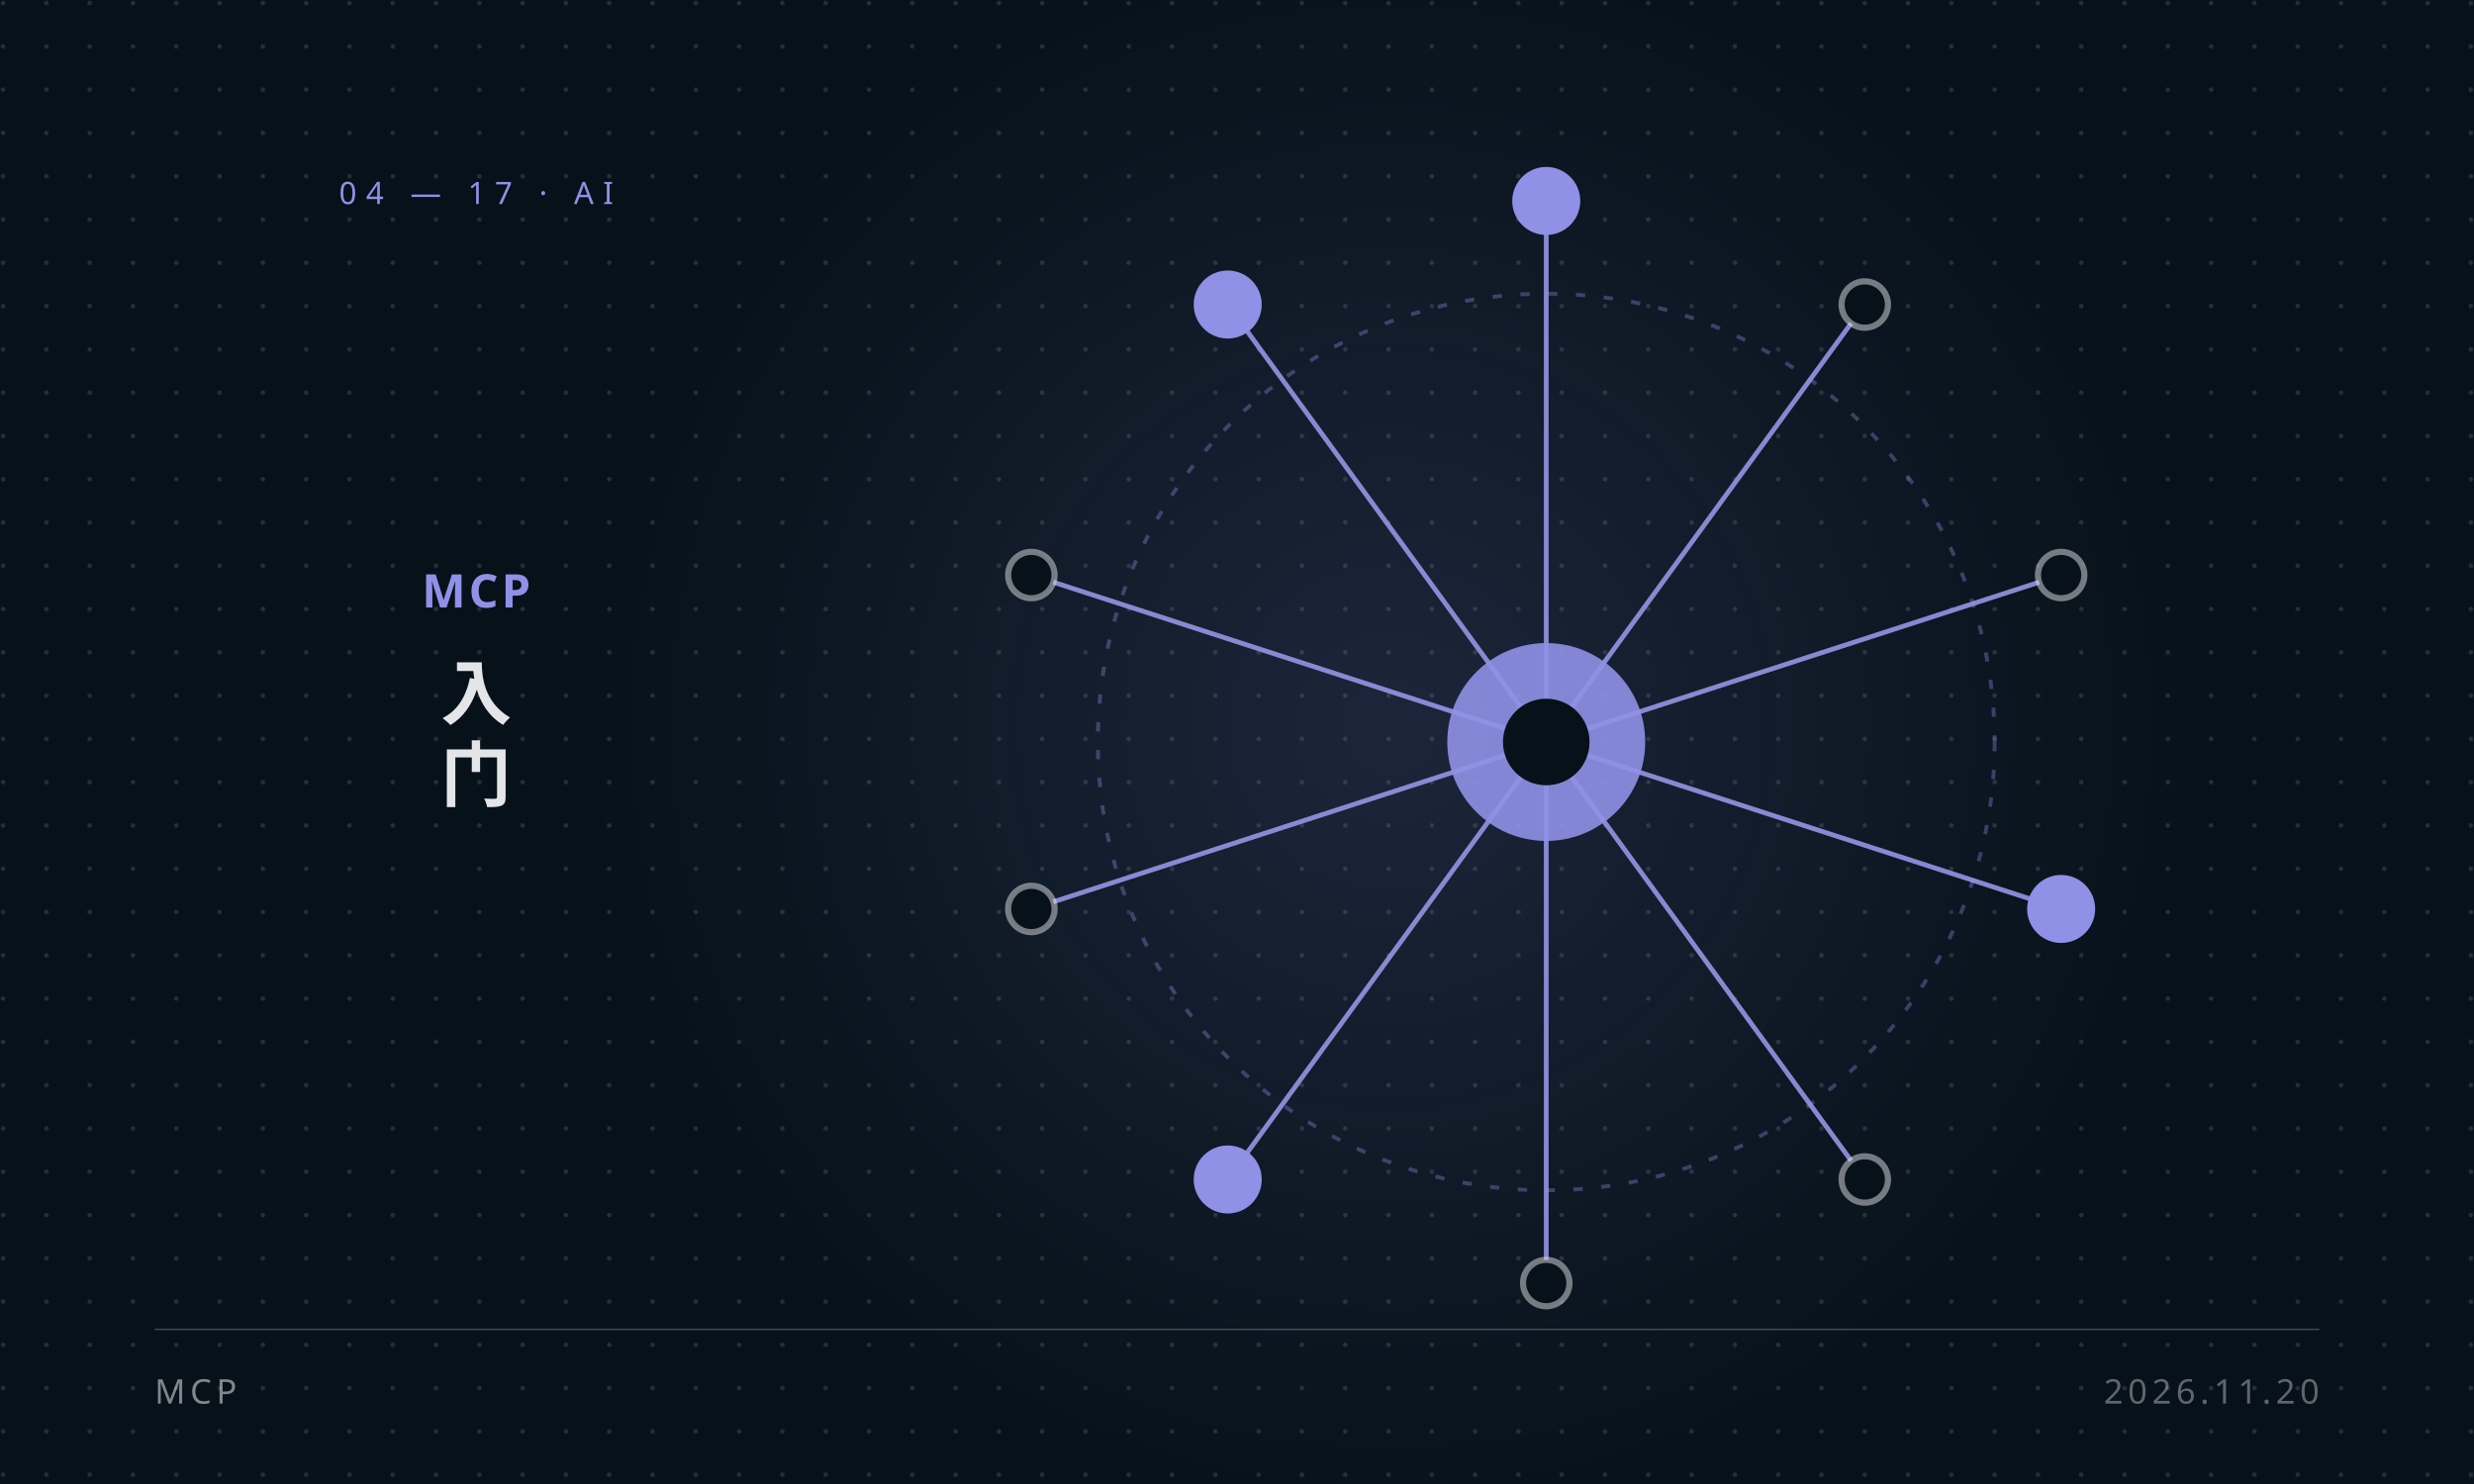
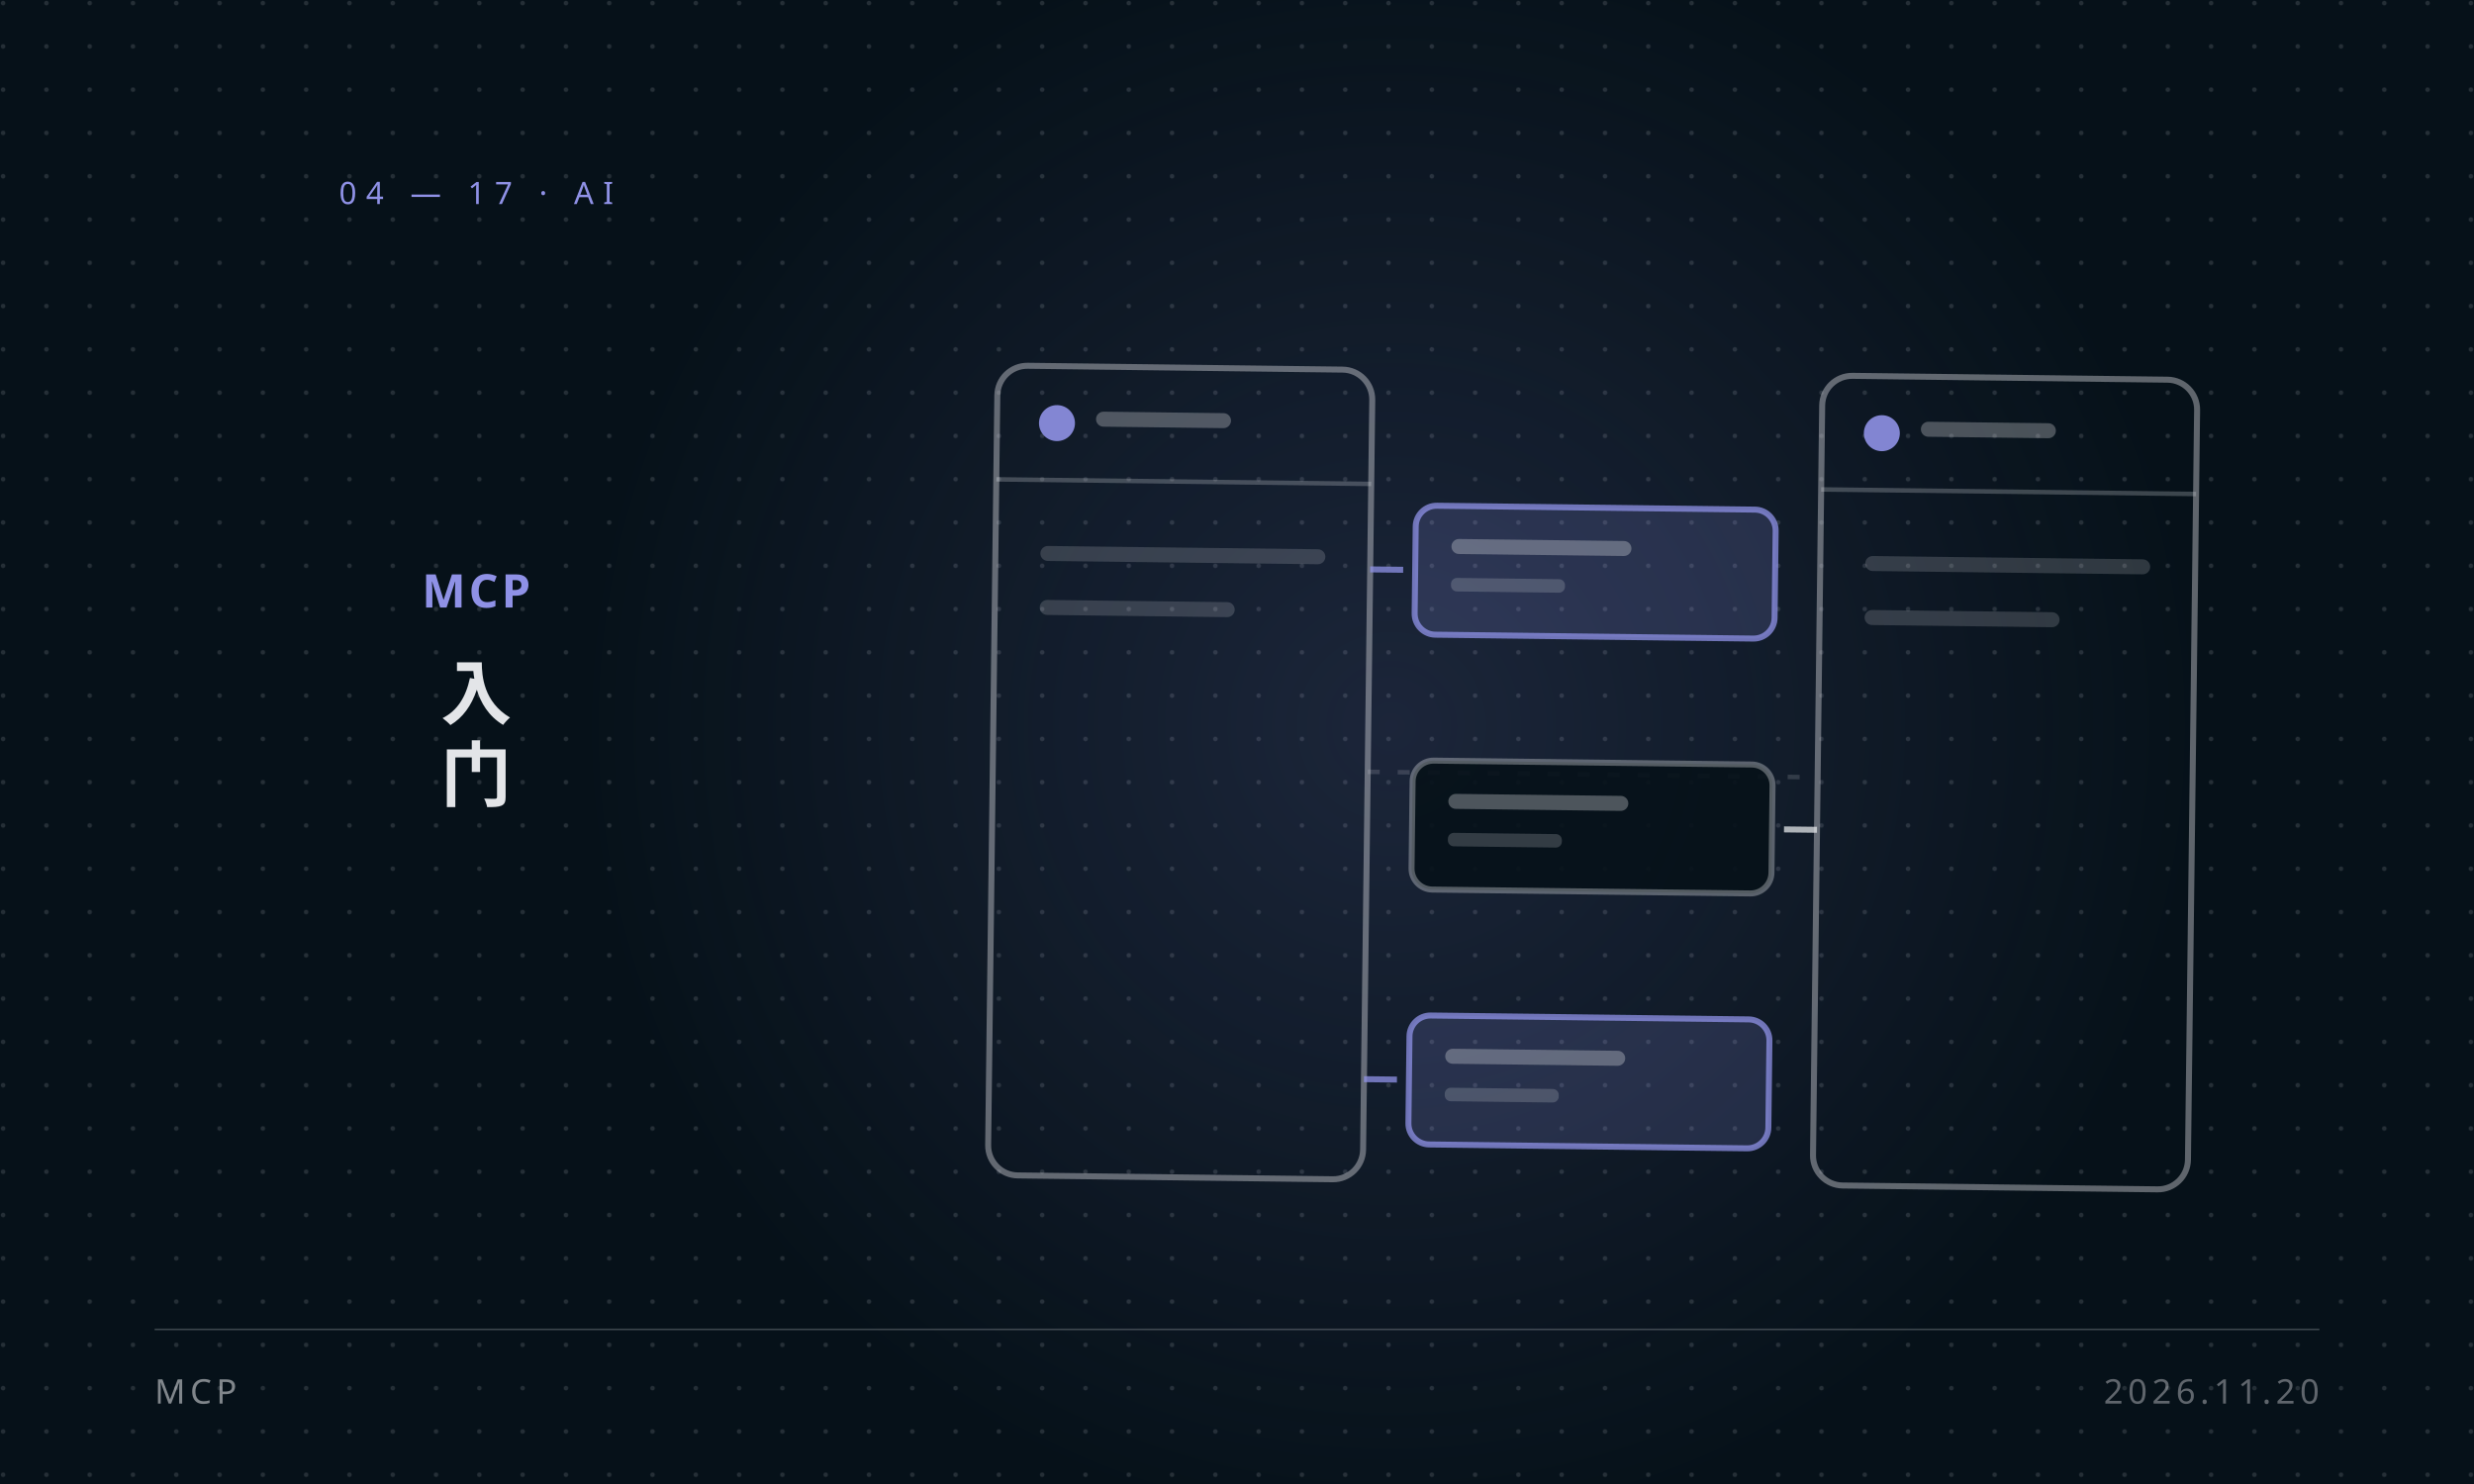
<svg xmlns="http://www.w3.org/2000/svg" width="1600" height="960" viewBox="0 0 1600 960" role="img" aria-label="MCP 入门 封面">
  <style>
    @media (prefers-reduced-motion: no-preference) {
      .flow { stroke-dasharray: 24 150; animation: flow 2.6s linear infinite; }
      .breathe { animation: breathe 3.2s ease-in-out infinite; }
      .breathe.d2 { animation-delay: 0.8s; }
      .breathe.d3 { animation-delay: 1.6s; }
    }
    @keyframes flow { from { stroke-dashoffset: 88; } to { stroke-dashoffset: 0; } }
    @keyframes breathe { 0%, 100% { opacity: 0.45; } 50% { opacity: 1; } }
  </style>
  <defs>
    <pattern id="dots" width="28" height="28" patternUnits="userSpaceOnUse">
      <circle cx="2" cy="2" r="1.5" fill="#e3e5e8" opacity="0.14" />
    </pattern>
    <radialGradient id="glow" cx="0.5" cy="0.5" r="0.5">
      <stop offset="0" stop-color="#8f91e6" stop-opacity="0.16" />
      <stop offset="1" stop-color="#8f91e6" stop-opacity="0" />
    </radialGradient>
  </defs>
  <rect width="1600" height="960" fill="#061119" />
  <rect width="1600" height="960" fill="url(#dots)" />
  <circle cx="900" cy="470" r="520" fill="url(#glow)" class="breathe" />
-   <g>
-     <circle cx="1000" cy="480" r="290" fill="none" stroke="#8f91e6" stroke-width="2.5" stroke-opacity="0.35" stroke-dasharray="6 12" />
-     <line x1="1000" y1="480" x2="1000" y2="130" stroke="#e3e5e8" stroke-width="3" stroke-opacity="0.32" />
-     <line class="flow" x1="1000" y1="480" x2="1000" y2="130" stroke="#8f91e6" stroke-width="3" stroke-opacity="0.85" />
-     <line x1="1000" y1="480" x2="1206" y2="197" stroke="#e3e5e8" stroke-width="3" stroke-opacity="0.32" />
-     <line class="flow" x1="1000" y1="480" x2="1206" y2="197" stroke="#8f91e6" stroke-width="3" stroke-opacity="0.85" />
-     <line x1="1000" y1="480" x2="1333" y2="372" stroke="#e3e5e8" stroke-width="3" stroke-opacity="0.32" />
-     <line class="flow" x1="1000" y1="480" x2="1333" y2="372" stroke="#8f91e6" stroke-width="3" stroke-opacity="0.85" />
-     <line x1="1000" y1="480" x2="1333" y2="588" stroke="#e3e5e8" stroke-width="3" stroke-opacity="0.32" />
-     <line class="flow" x1="1000" y1="480" x2="1333" y2="588" stroke="#8f91e6" stroke-width="3" stroke-opacity="0.85" />
-     <line x1="1000" y1="480" x2="1206" y2="763" stroke="#e3e5e8" stroke-width="3" stroke-opacity="0.32" />
-     <line class="flow" x1="1000" y1="480" x2="1206" y2="763" stroke="#8f91e6" stroke-width="3" stroke-opacity="0.85" />
-     <line x1="1000" y1="480" x2="1000" y2="830" stroke="#e3e5e8" stroke-width="3" stroke-opacity="0.32" />
-     <line class="flow" x1="1000" y1="480" x2="1000" y2="830" stroke="#8f91e6" stroke-width="3" stroke-opacity="0.85" />
-     <line x1="1000" y1="480" x2="794" y2="763" stroke="#e3e5e8" stroke-width="3" stroke-opacity="0.32" />
-     <line class="flow" x1="1000" y1="480" x2="794" y2="763" stroke="#8f91e6" stroke-width="3" stroke-opacity="0.85" />
-     <line x1="1000" y1="480" x2="667" y2="588" stroke="#e3e5e8" stroke-width="3" stroke-opacity="0.32" />
-     <line class="flow" x1="1000" y1="480" x2="667" y2="588" stroke="#8f91e6" stroke-width="3" stroke-opacity="0.85" />
-     <line x1="1000" y1="480" x2="667" y2="372" stroke="#e3e5e8" stroke-width="3" stroke-opacity="0.32" />
-     <line class="flow" x1="1000" y1="480" x2="667" y2="372" stroke="#8f91e6" stroke-width="3" stroke-opacity="0.85" />
-     <line x1="1000" y1="480" x2="794" y2="197" stroke="#e3e5e8" stroke-width="3" stroke-opacity="0.32" />
-     <line class="flow" x1="1000" y1="480" x2="794" y2="197" stroke="#8f91e6" stroke-width="3" stroke-opacity="0.85" />
-     <circle cx="1000" cy="130" r="22" fill="#8f91e6" stroke="none" stroke-width="4" stroke-opacity="0.5" />
-     <circle cx="1206" cy="197" r="15" fill="#061119" stroke="#e3e5e8" stroke-width="4" stroke-opacity="0.5" />
-     <circle cx="1333" cy="372" r="15" fill="#061119" stroke="#e3e5e8" stroke-width="4" stroke-opacity="0.5" />
-     <circle cx="1333" cy="588" r="22" fill="#8f91e6" stroke="none" stroke-width="4" stroke-opacity="0.5" />
-     <circle cx="1206" cy="763" r="15" fill="#061119" stroke="#e3e5e8" stroke-width="4" stroke-opacity="0.5" />
-     <circle cx="1000" cy="830" r="15" fill="#061119" stroke="#e3e5e8" stroke-width="4" stroke-opacity="0.5" />
-     <circle cx="794" cy="763" r="22" fill="#8f91e6" stroke="none" stroke-width="4" stroke-opacity="0.5" />
-     <circle cx="667" cy="588" r="15" fill="#061119" stroke="#e3e5e8" stroke-width="4" stroke-opacity="0.5" />
-     <circle cx="667" cy="372" r="15" fill="#061119" stroke="#e3e5e8" stroke-width="4" stroke-opacity="0.5" />
-     <circle cx="794" cy="197" r="22" fill="#8f91e6" stroke="none" stroke-width="4" stroke-opacity="0.5" />
-     <circle cx="1000" cy="480" r="64" fill="#8f91e6" opacity="0.9" />
-     <circle cx="1000" cy="480" r="28" fill="#061119" />
+   <g transform="translate(30 23) translate(1000 480) scale(1 1) rotate(0.70) scale(0.970) translate(-1000 -480)">
+     <g>
+       <rect x="600" y="210" width="250" height="540" rx="20" fill="none" stroke="#e3e5e8" stroke-width="4" stroke-opacity="0.4" />
+       <line x1="600" y1="286" x2="850" y2="286" stroke="#e3e5e8" stroke-width="3" stroke-opacity="0.25" />
+       <circle cx="640" cy="248" r="12" fill="#8f91e6" opacity="0.9" />
+       <rect x="666" y="240" width="90" height="10" rx="5" fill="#e3e5e8" opacity="0.3" />
+       <rect x="630" y="330" width="190" height="10" rx="5" fill="#e3e5e8" opacity="0.18" />
+       <rect x="630" y="366" width="130" height="10" rx="5" fill="#e3e5e8" opacity="0.18" />
+       <rect x="1150" y="210" width="250" height="540" rx="20" fill="none" stroke="#e3e5e8" stroke-width="4" stroke-opacity="0.4" />
+       <line x1="1150" y1="286" x2="1400" y2="286" stroke="#e3e5e8" stroke-width="3" stroke-opacity="0.25" />
+       <circle cx="1190" cy="248" r="12" fill="#8f91e6" opacity="0.9" />
+       <rect x="1216" y="240" width="90" height="10" rx="5" fill="#e3e5e8" opacity="0.3" />
+       <rect x="1180" y="330" width="190" height="10" rx="5" fill="#e3e5e8" opacity="0.18" />
+       <rect x="1180" y="366" width="130" height="10" rx="5" fill="#e3e5e8" opacity="0.18" />
+       <path d="M850 478 H1150" stroke="#e3e5e8" stroke-width="3" stroke-opacity="0.16" stroke-dasharray="8 12" />
+       <rect x="880" y="300" width="240" height="86" rx="14" fill="#8f91e6" fill-opacity="0.18" stroke="#8f91e6" stroke-width="4" stroke-opacity="0.75" />
+       <rect x="904" y="322" width="120" height="10" rx="5" fill="#e3e5e8" opacity="0.32" />
+       <rect x="904" y="348" width="76" height="9" rx="4" fill="#e3e5e8" opacity="0.2" />
+       <path d="M850 343 H872" stroke="#8f91e6" stroke-width="4" stroke-opacity="0.75" />
+       <rect x="880" y="470" width="240" height="86" rx="14" fill="#061119" fill-opacity="0.9" stroke="#e3e5e8" stroke-width="4" stroke-opacity="0.35" />
+       <rect x="904" y="492" width="120" height="10" rx="5" fill="#e3e5e8" opacity="0.32" />
+       <rect x="904" y="518" width="76" height="9" rx="4" fill="#e3e5e8" opacity="0.2" />
+       <path d="M1150 513 H1128" stroke="#e3e5e8" stroke-width="4" stroke-opacity="0.75" />
+       <rect x="880" y="640" width="240" height="86" rx="14" fill="#8f91e6" fill-opacity="0.18" stroke="#8f91e6" stroke-width="4" stroke-opacity="0.75" />
+       <rect x="904" y="662" width="120" height="10" rx="5" fill="#e3e5e8" opacity="0.32" />
+       <rect x="904" y="688" width="76" height="9" rx="4" fill="#e3e5e8" opacity="0.2" />
+       <path d="M850 683 H872" stroke="#8f91e6" stroke-width="4" stroke-opacity="0.75" />
+     </g>
  </g>
  <text x="308" y="132" text-anchor="middle" font-family="'Segoe UI','Helvetica Neue',sans-serif" font-size="20" letter-spacing="6" fill="#8f91e6">04 — 17 · AI</text>
  <text x="308" y="393" text-anchor="middle" font-family="'Segoe UI','Helvetica Neue',sans-serif" font-size="30" font-weight="600" letter-spacing="2" fill="#8f91e6">MCP</text>
  <text x="308" y="465" text-anchor="middle" font-family="'PingFang SC','Microsoft YaHei','Noto Sans SC',sans-serif" font-size="46" font-weight="600" fill="#e3e5e8">入</text>
  <text x="308" y="518" text-anchor="middle" font-family="'PingFang SC','Microsoft YaHei','Noto Sans SC',sans-serif" font-size="46" font-weight="600" fill="#e3e5e8">门</text>
  <line x1="100" y1="860" x2="1500" y2="860" stroke="#e3e5e8" stroke-width="1" stroke-opacity="0.25" />
  <text x="100" y="908" font-family="'PingFang SC','Microsoft YaHei','Noto Sans SC',sans-serif" font-size="22" letter-spacing="3" fill="#e3e5e8" fill-opacity="0.55">MCP</text>
  <text x="1500" y="908" text-anchor="end" font-family="'Segoe UI','Helvetica Neue',sans-serif" font-size="22" letter-spacing="3" fill="#e3e5e8" fill-opacity="0.4">2026.11.20</text>
</svg>
